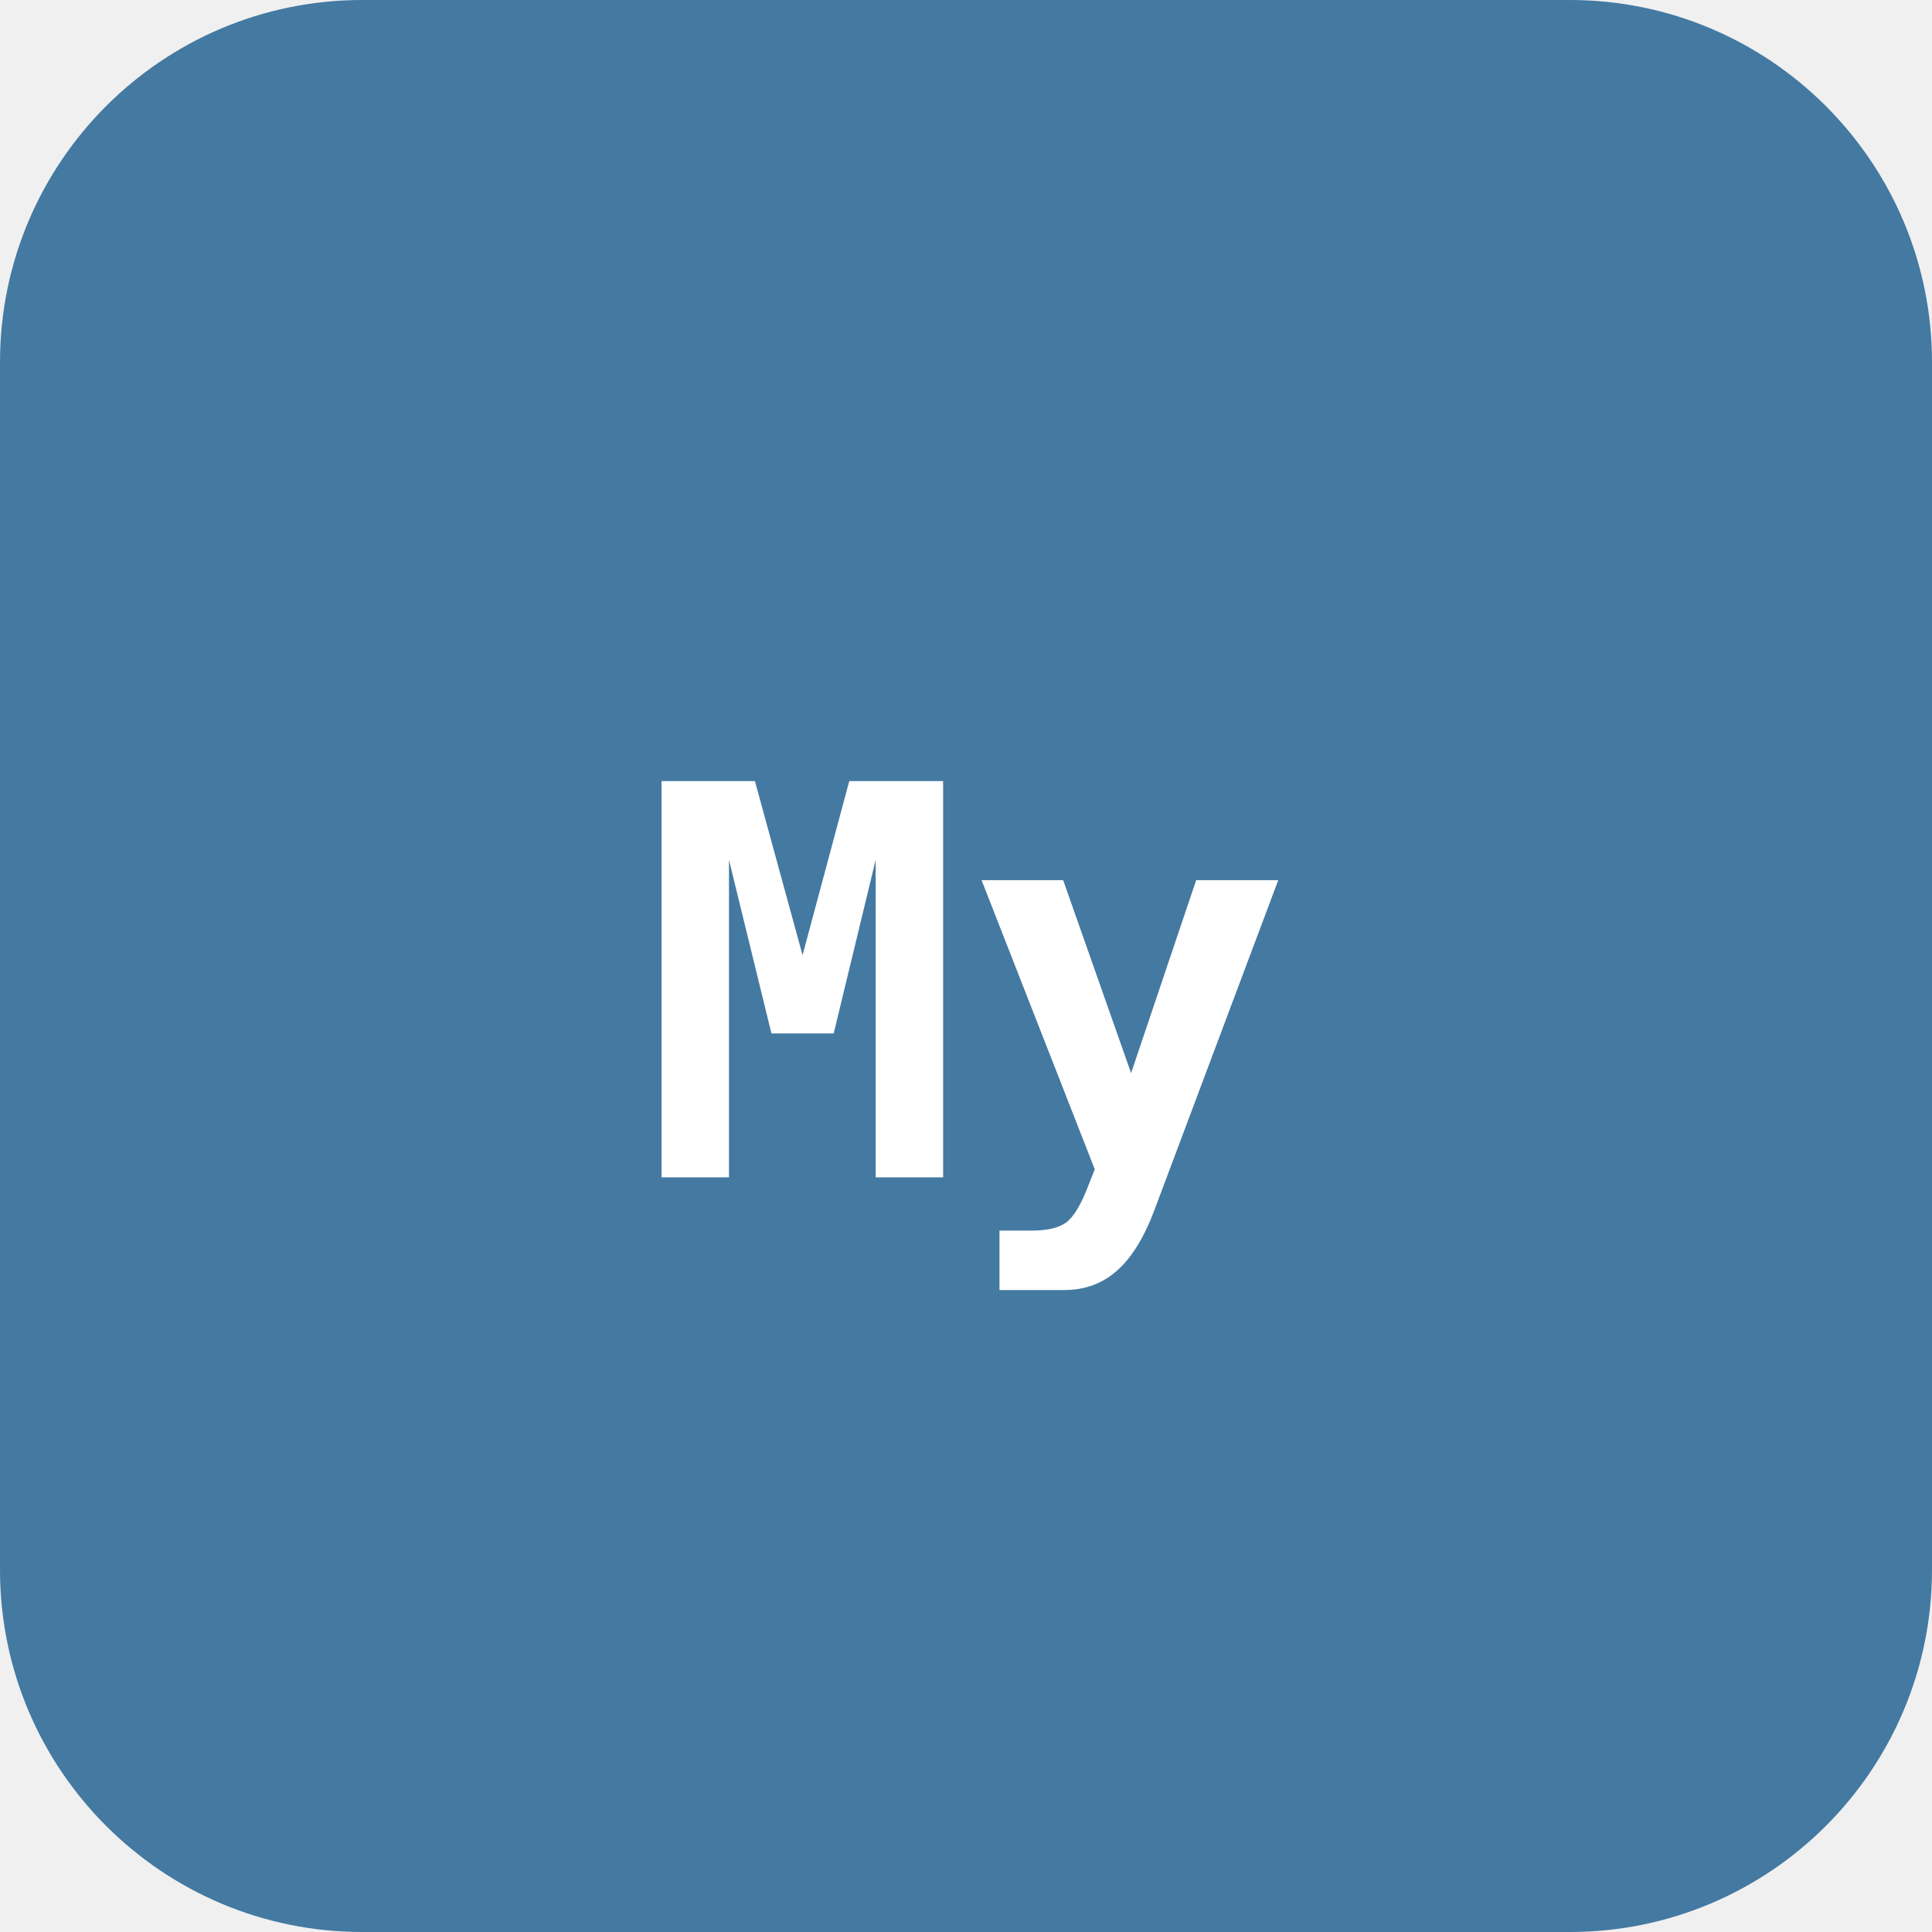
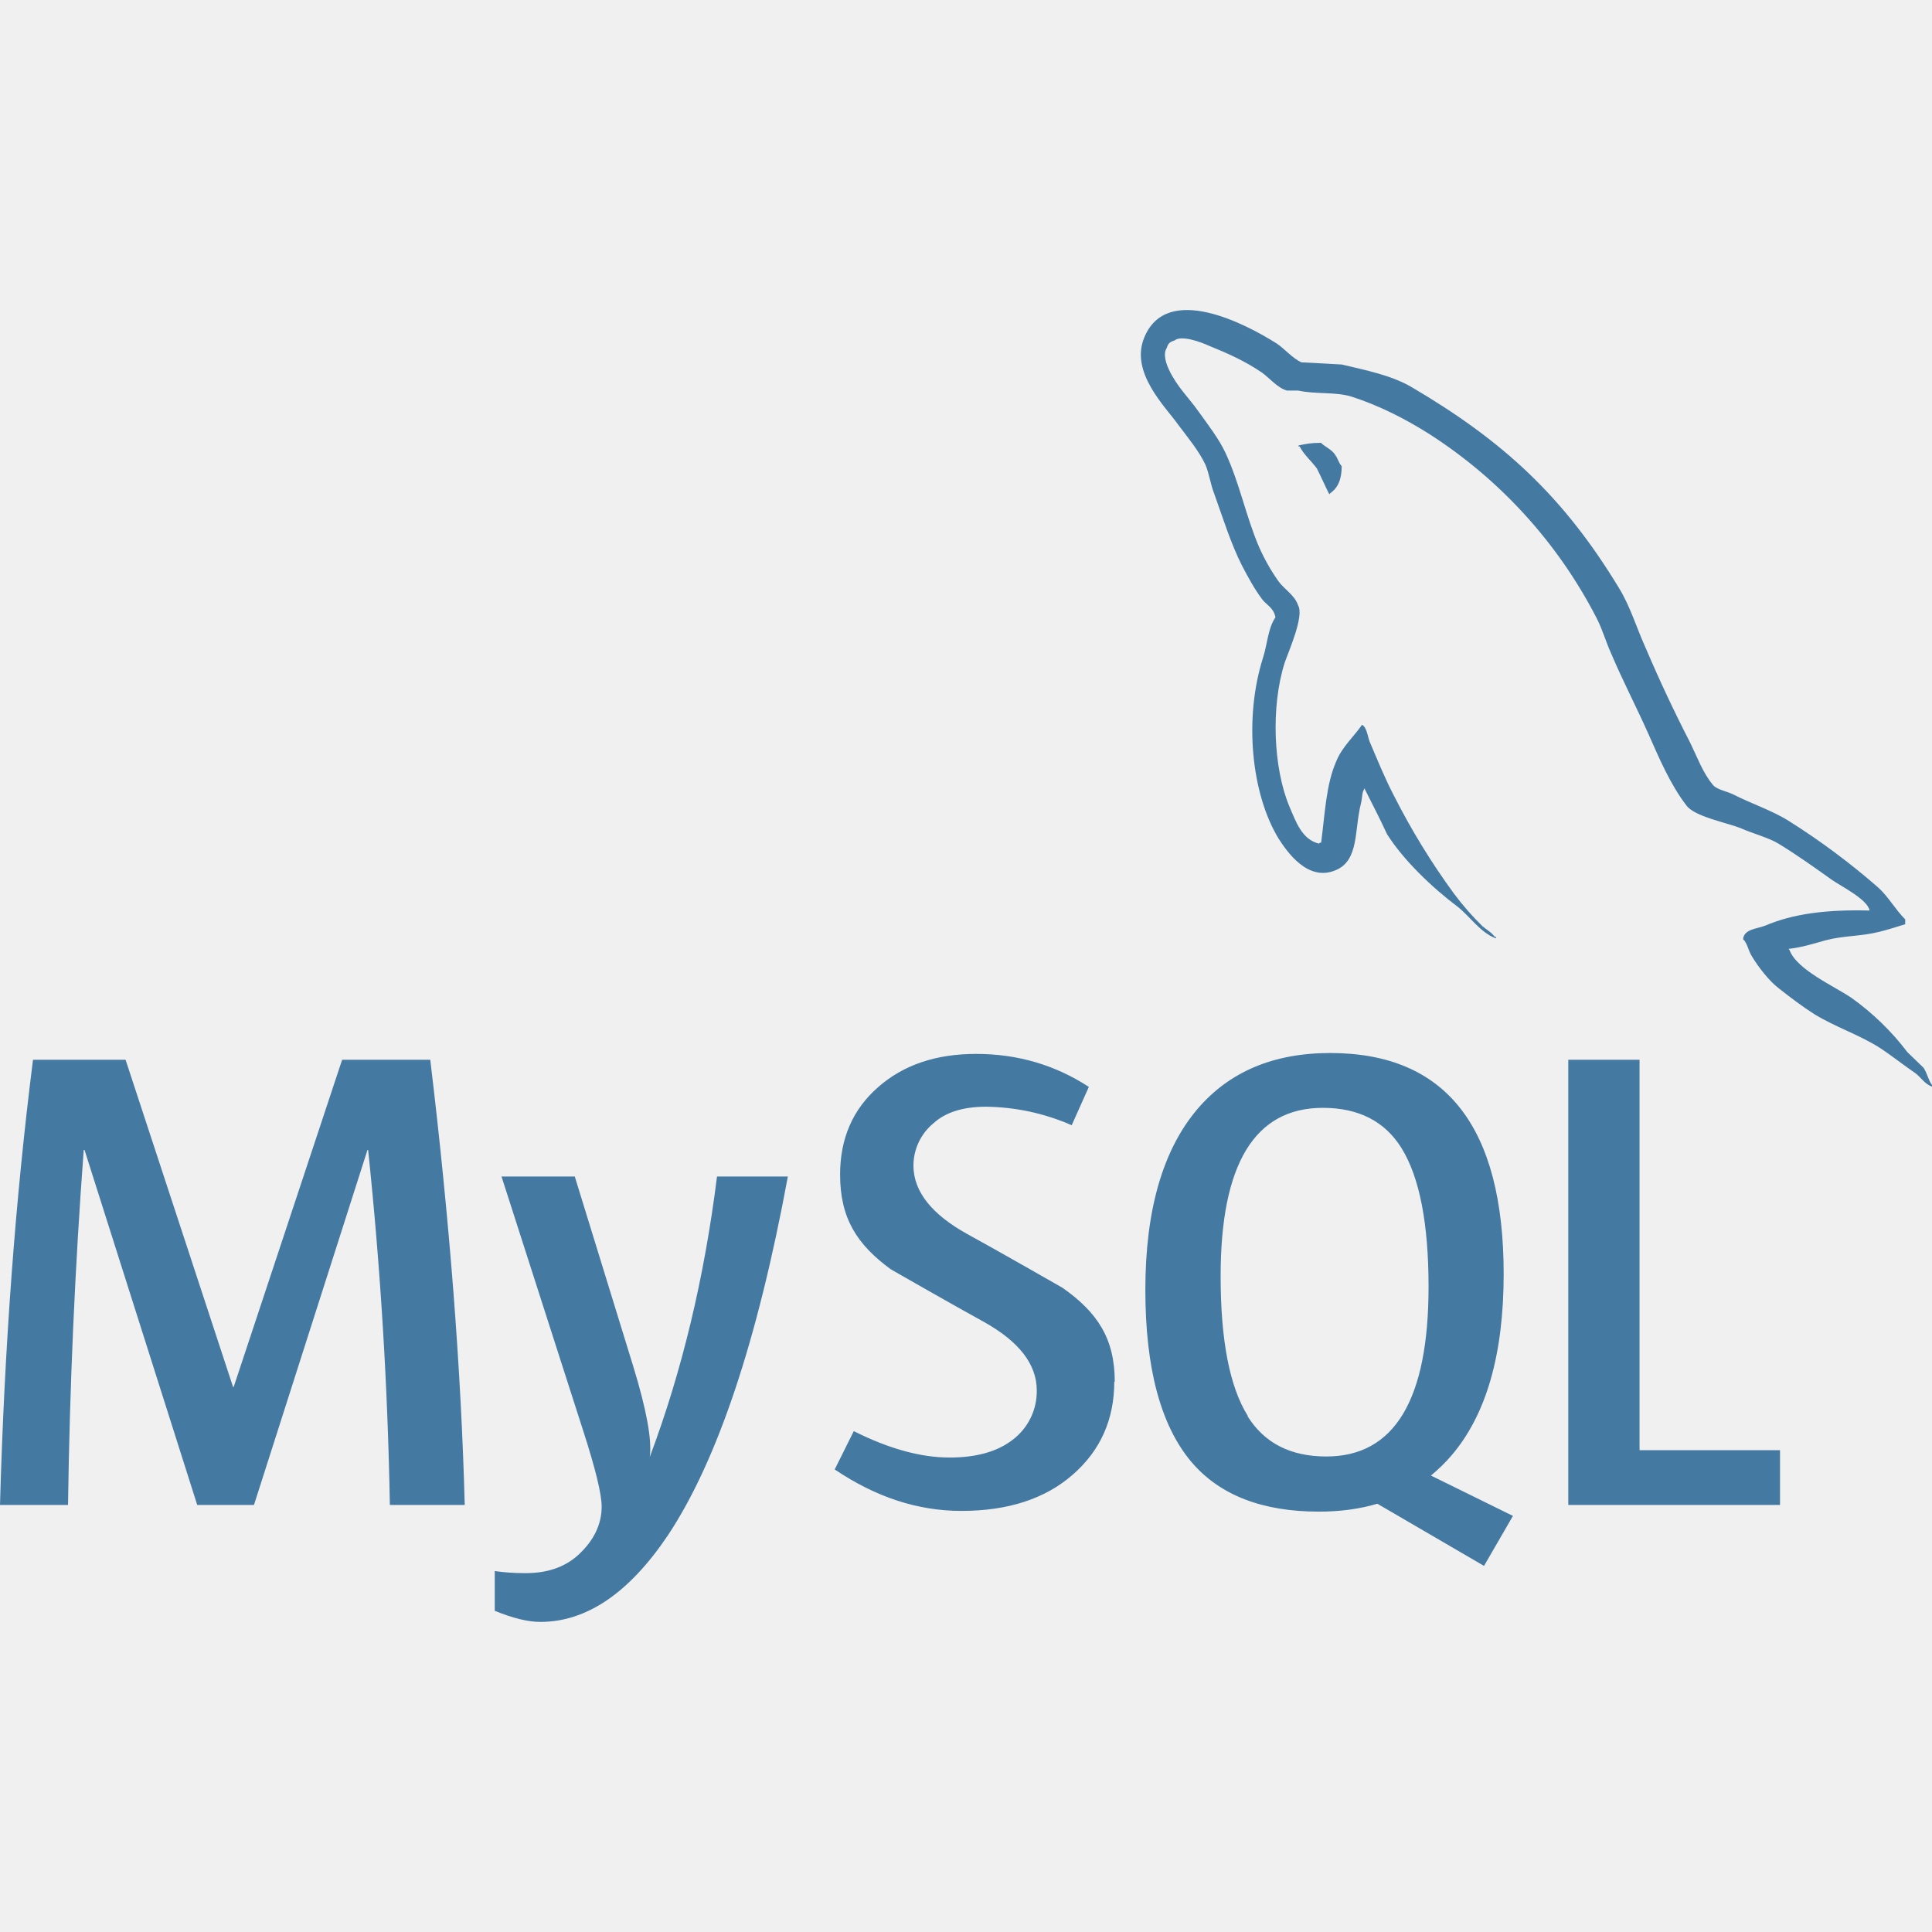
- <svg xmlns="http://www.w3.org/2000/svg" viewBox="0 0 64 64" role="img">
-   <rect width="64" height="64" rx="12" fill="#4479A1" />
-   <text x="32" y="39" font-family="monospace" font-size="18" font-weight="bold" text-anchor="middle" fill="#fff">My</text>
+ <svg xmlns="http://www.w3.org/2000/svg" fill="#4479A1" role="img" viewBox="0 0 24 24">
+   <path d="M16.405 5.501c-.115 0-.193.014-.274.033v.013h.014c.054.104.146.18.214.273.054.107.1.214.154.32l.014-.015c.094-.066.14-.172.14-.333-.04-.047-.046-.094-.08-.14-.04-.067-.126-.1-.18-.153zM5.77 18.695h-.927a50.854 50.854 0 00-.27-4.41h-.008l-1.41 4.41H2.45l-1.4-4.41h-.01a72.892 72.892 0 00-.195 4.41H0c.055-1.966.192-3.81.41-5.53h1.15l1.335 4.064h.008l1.347-4.064h1.095c.242 2.015.384 3.86.428 5.53zm4.017-4.08c-.378 2.045-.876 3.533-1.492 4.46-.482.716-1.01 1.073-1.583 1.073-.153 0-.34-.046-.566-.138v-.494c.11.017.24.026.386.026.268 0 .483-.075.647-.222.197-.18.295-.382.295-.605 0-.155-.077-.47-.23-.944L6.23 14.615h.91l.727 2.36c.164.536.233.91.205 1.123.4-1.064.678-2.227.835-3.483zm12.325 4.08h-2.63v-5.53h.885v4.85h1.745zm-3.32.135l-1.016-.5c.09-.076.177-.158.255-.25.433-.506.648-1.258.648-2.253 0-1.83-.718-2.746-2.155-2.746-.704 0-1.254.232-1.65.697-.43.508-.646 1.256-.646 2.245 0 .972.19 1.686.574 2.14.35.41.877.615 1.583.615.264 0 .506-.033.725-.098l1.325.772.36-.622zM15.5 17.588c-.225-.36-.337-.94-.337-1.736 0-1.393.424-2.09 1.27-2.09.443 0 .77.167.977.5.224.362.336.936.336 1.723 0 1.404-.424 2.108-1.27 2.108-.445 0-.77-.167-.978-.5zm-1.658-.425c0 .47-.172.856-.516 1.156-.344.3-.803.45-1.384.45-.543 0-1.064-.172-1.573-.515l.237-.476c.438.22.833.328 1.19.328.332 0 .593-.073.783-.22a.754.754 0 00.3-.615c0-.33-.23-.61-.648-.845-.388-.213-1.163-.657-1.163-.657-.422-.307-.632-.636-.632-1.177 0-.45.157-.81.47-1.085.315-.278.72-.415 1.22-.415.512 0 .98.136 1.4.41l-.213.476a2.726 2.726 0 00-1.064-.23c-.283 0-.502.068-.654.206a.685.685 0 00-.248.524c0 .328.234.61.666.85.393.215 1.187.67 1.187.67.433.305.648.63.648 1.168zm9.382-5.852c-.535-.014-.95.04-1.297.188-.1.04-.26.04-.274.167.055.053.063.14.11.214.08.134.218.313.346.407.14.11.28.216.427.31.26.16.555.255.81.416.145.094.293.213.44.313.073.05.12.14.214.172v-.02c-.046-.06-.06-.147-.105-.214-.067-.067-.134-.127-.2-.193a3.223 3.223 0 00-.695-.675c-.214-.146-.682-.35-.77-.595l-.013-.014c.146-.013.32-.066.46-.106.227-.06.435-.047.67-.106.106-.027.213-.06.32-.094v-.06c-.12-.12-.21-.283-.334-.395a8.867 8.867 0 00-1.104-.823c-.21-.134-.476-.22-.697-.334-.08-.04-.214-.06-.26-.127-.12-.146-.19-.34-.275-.514a17.69 17.69 0 01-.547-1.163c-.12-.262-.193-.523-.34-.763-.69-1.137-1.437-1.826-2.586-2.5-.247-.14-.543-.2-.856-.274-.167-.008-.334-.02-.5-.027-.11-.047-.216-.174-.31-.235-.38-.24-1.364-.76-1.644-.072-.18.434.267.862.422 1.082.115.153.26.328.34.5.047.116.06.235.107.356.106.294.207.622.347.897.073.14.153.287.247.413.054.073.146.107.167.227-.094.136-.1.334-.154.5-.24.757-.146 1.693.194 2.25.107.166.362.534.703.393.3-.12.234-.5.32-.835.02-.08.007-.133.048-.187v.015c.094.188.188.367.274.555.206.328.566.668.867.895.16.12.287.328.487.402v-.02h-.015c-.043-.058-.1-.086-.154-.133a3.445 3.445 0 01-.35-.4 8.76 8.76 0 01-.747-1.218c-.11-.21-.202-.436-.29-.643-.04-.08-.04-.2-.107-.24-.1.146-.247.273-.32.453-.127.288-.14.642-.188 1.01-.027.007-.014 0-.027.014-.214-.052-.287-.274-.367-.46-.2-.475-.233-1.238-.06-1.785.047-.14.247-.582.167-.716-.042-.127-.174-.2-.247-.303a2.478 2.478 0 01-.24-.427c-.16-.374-.24-.788-.414-1.162-.08-.173-.22-.354-.334-.513-.127-.18-.267-.307-.368-.52-.033-.073-.08-.194-.027-.274.014-.054.042-.075.094-.09.088-.072.335.022.422.062.247.1.455.194.662.334.094.066.195.193.315.226h.14c.214.047.455.014.655.073.355.114.675.28.962.46a5.953 5.953 0 012.085 2.286c.08.154.115.295.188.455.14.33.313.663.455.982.14.315.275.636.476.897.1.14.502.213.682.286.133.06.34.115.46.188.23.14.454.3.67.454.11.076.443.243.463.378z" />
</svg>
